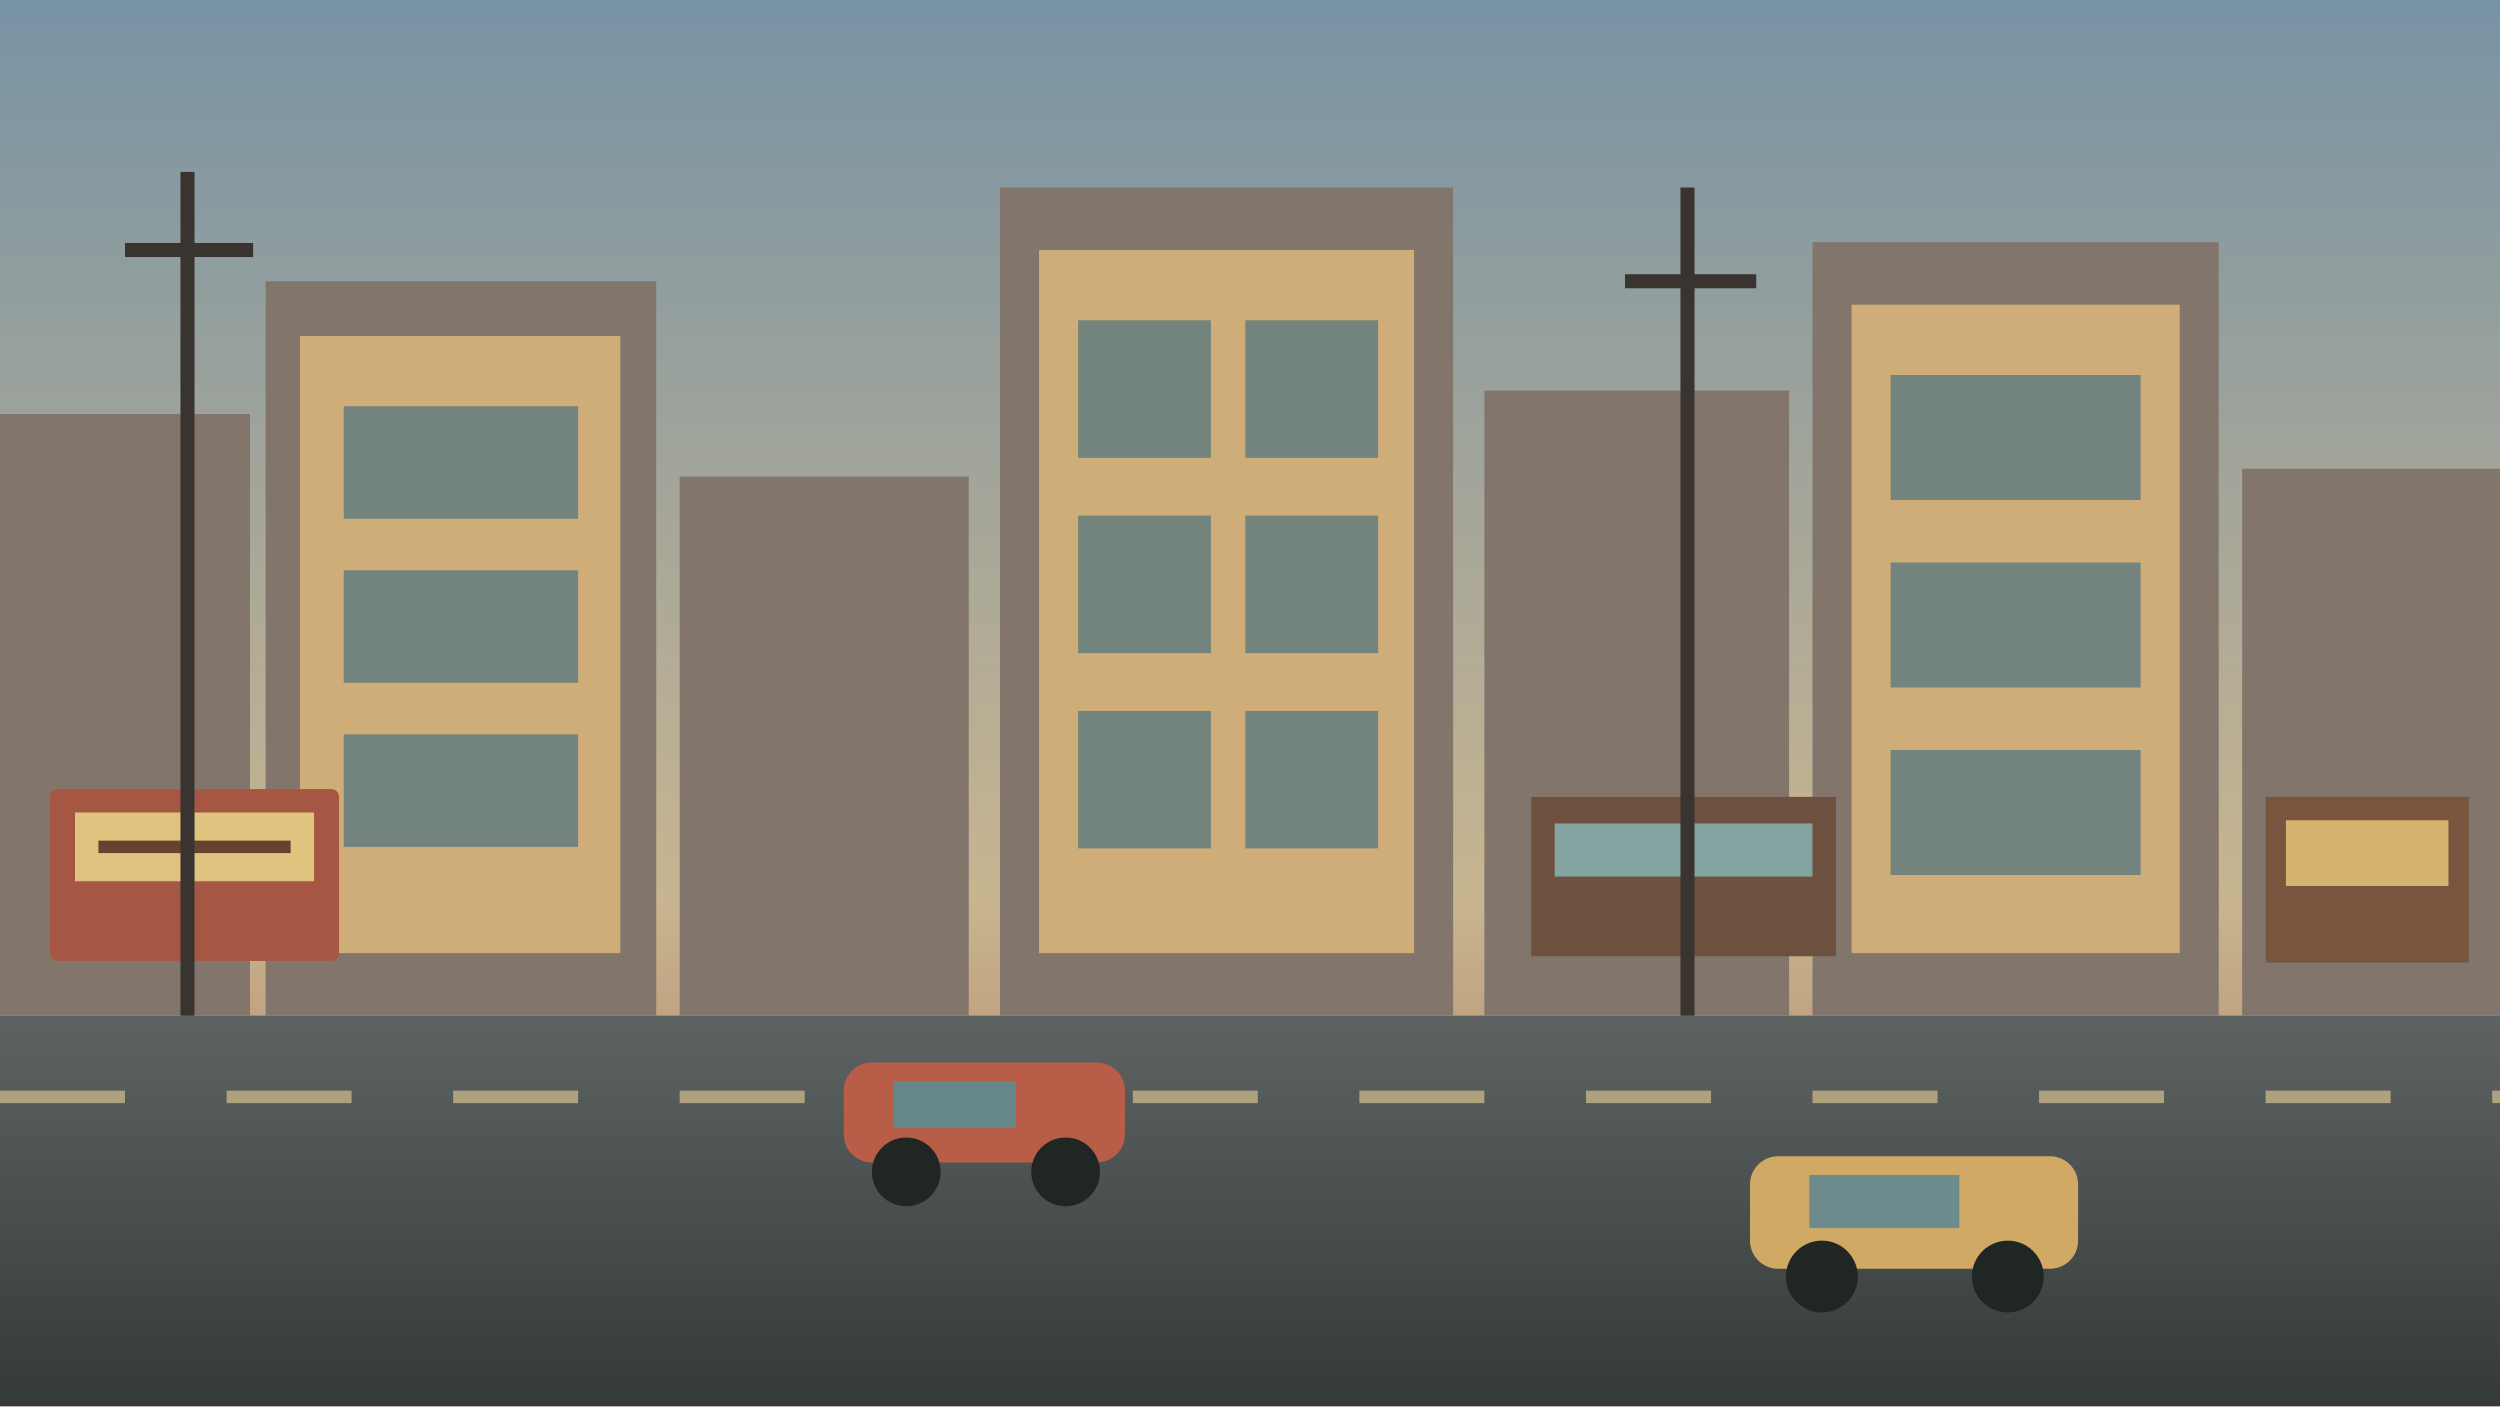
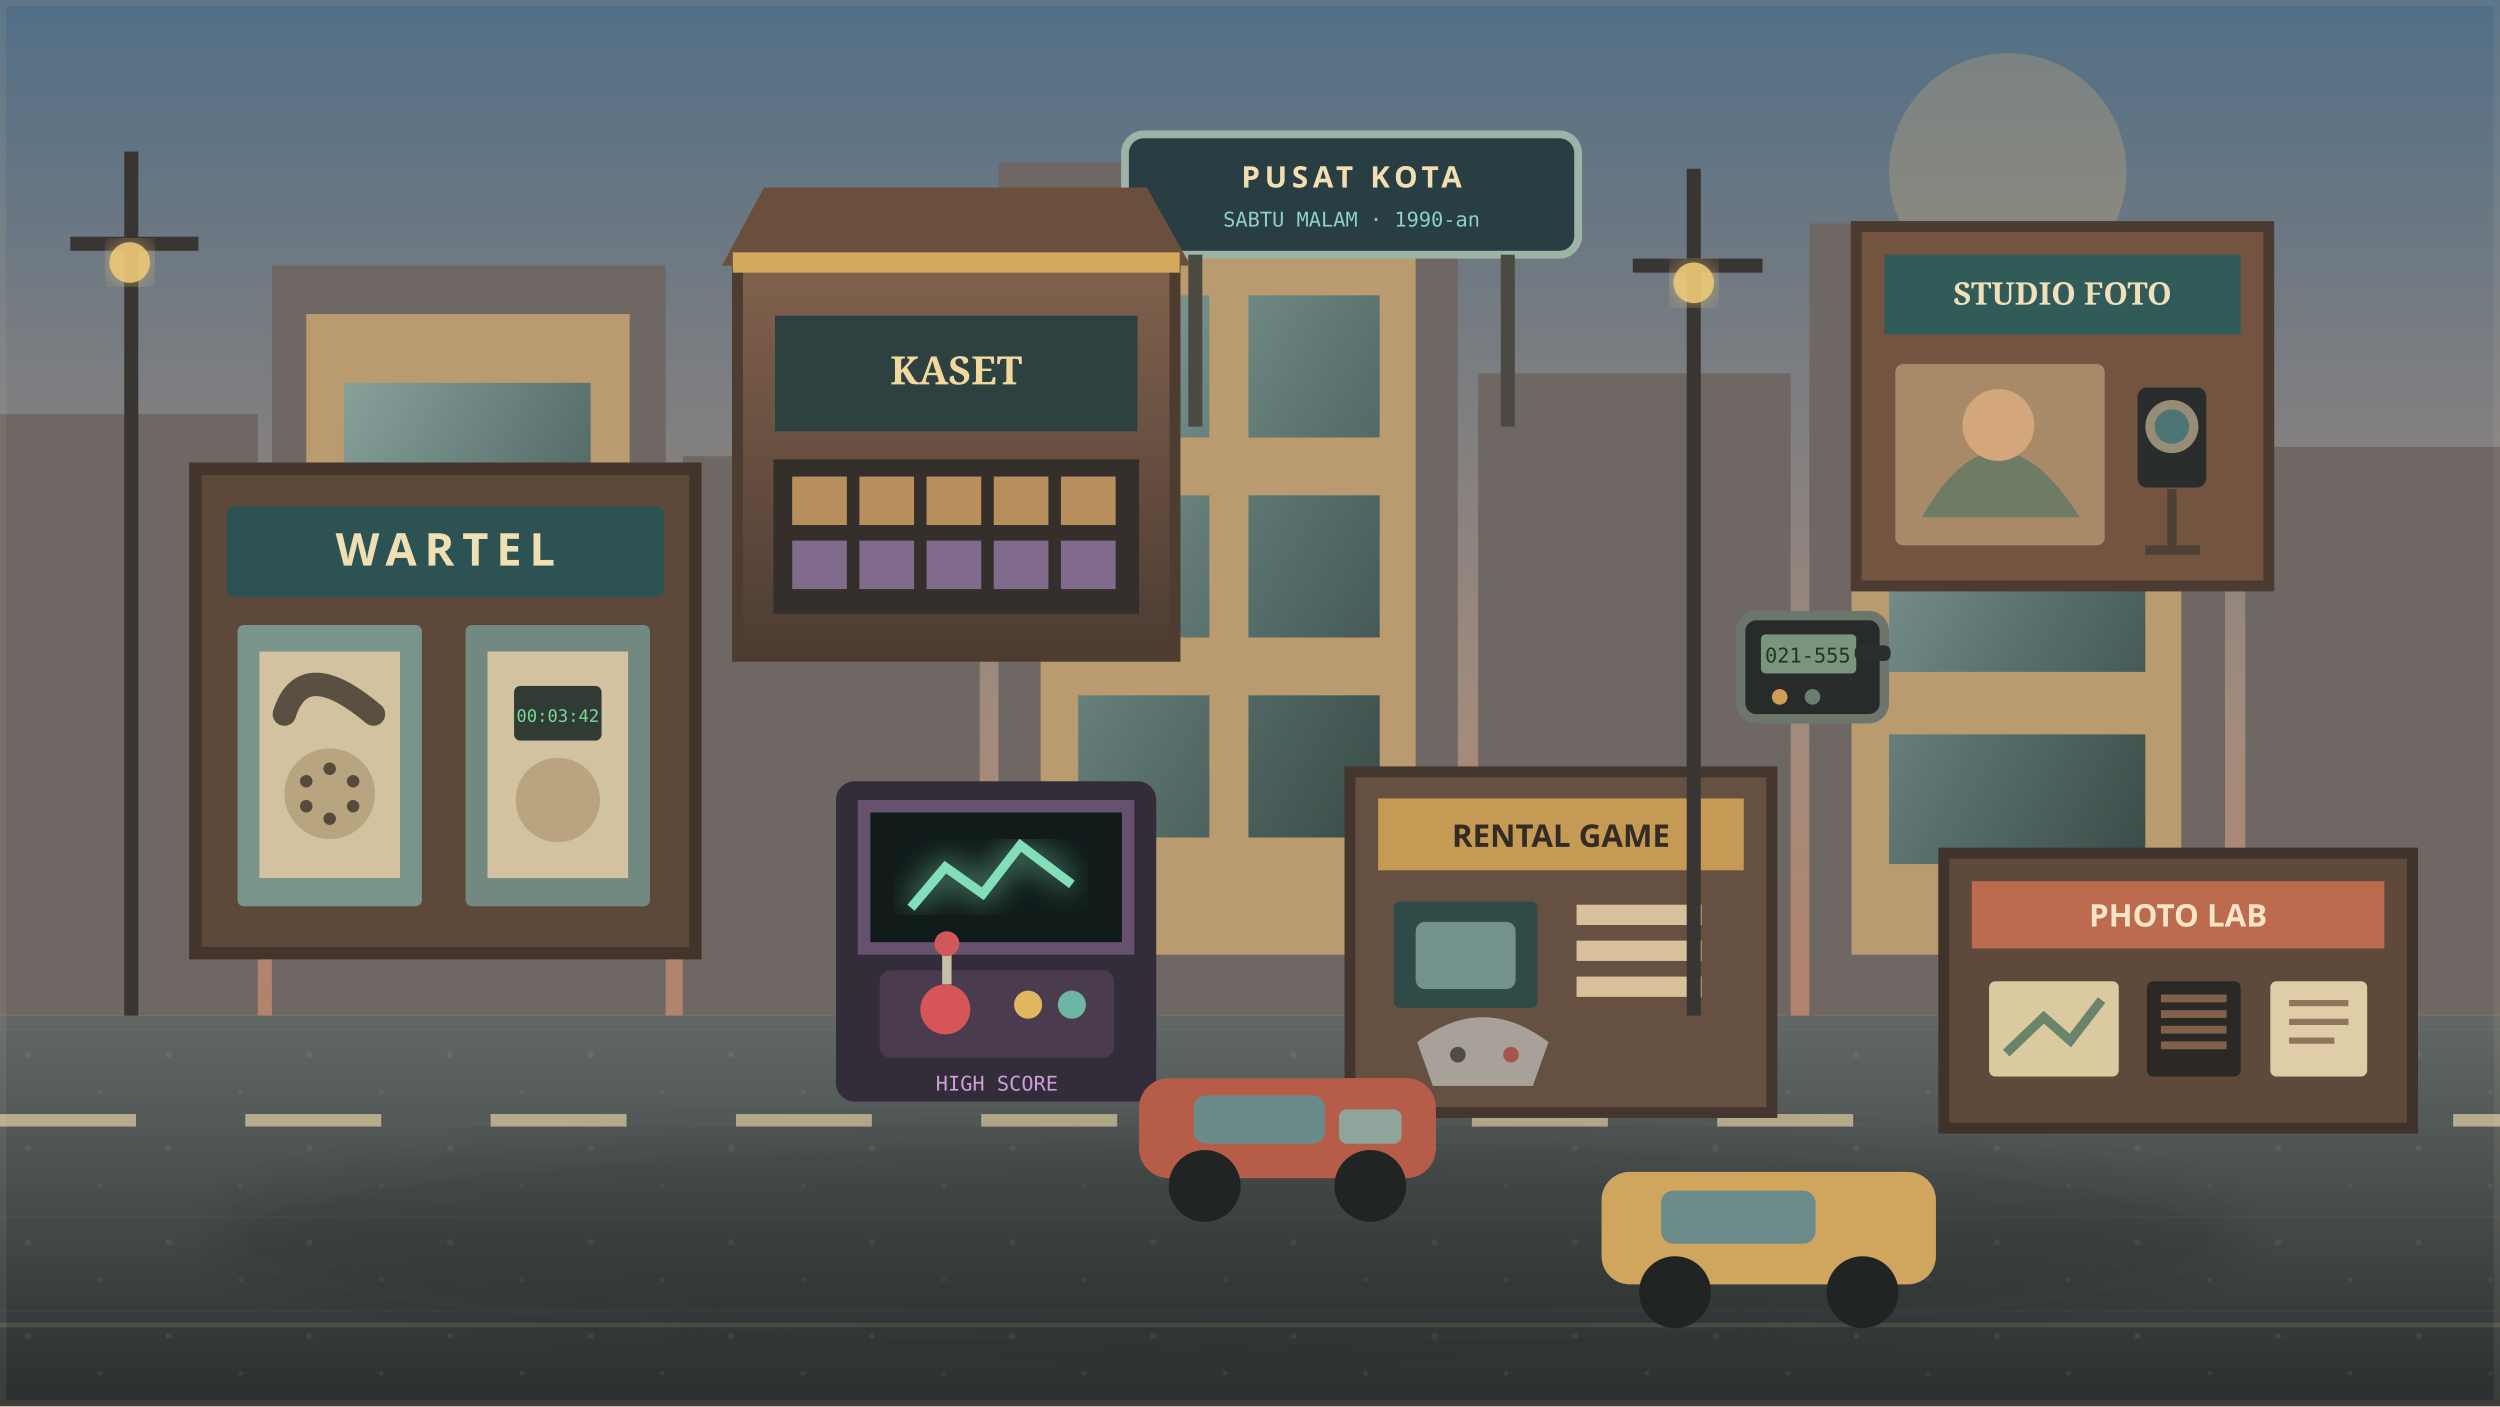
<svg xmlns="http://www.w3.org/2000/svg" viewBox="0 0 1600 900">
  <defs>
    <linearGradient id="sky" x1="0" y1="0" x2="0" y2="1">
-       <stop stop-color="#7893a5" />
-       <stop offset=".64" stop-color="#c8b590" />
-       <stop offset="1" stop-color="#a96d56" />
+       <stop stop-color="#526f86" />
+       <stop offset=".52" stop-color="#a38b7c" />
+       <stop offset="1" stop-color="#c77757" />
    </linearGradient>
    <linearGradient id="road" x1="0" y1="0" x2="0" y2="1">
-       <stop stop-color="#5d6263" />
-       <stop offset="1" stop-color="#353a39" />
+       <stop stop-color="#626866" />
+       <stop offset="1" stop-color="#292f2f" />
    </linearGradient>
+     <linearGradient id="glass" x1="0" y1="0" x2="1" y2="1">
+       <stop stop-color="#7fa2a2" />
+       <stop offset=".55" stop-color="#48696b" />
+       <stop offset="1" stop-color="#243f42" />
+     </linearGradient>
+     <linearGradient id="shop" x1="0" y1="0" x2="0" y2="1">
+       <stop stop-color="#80614c" />
+       <stop offset="1" stop-color="#4d3c33" />
+     </linearGradient>
+     <filter id="glow">
+       <feGaussianBlur stdDeviation="10" result="b" />
+       <feMerge>
+         <feMergeNode in="b" />
+         <feMergeNode in="SourceGraphic" />
+       </feMerge>
+     </filter>
+     <filter id="shadow">
+       <feGaussianBlur stdDeviation="15" />
+     </filter>
+     <pattern id="roadgrain" width="90" height="60" patternUnits="userSpaceOnUse">
+       <path d="M0 59h90" stroke="#d6c29c" stroke-opacity=".05" />
+       <circle cx="18" cy="15" r="2" fill="#eee0c4" opacity=".08" />
+       <circle cx="64" cy="39" r="1.5" fill="#eee0c4" opacity=".07" />
+     </pattern>
  </defs>
  <rect width="1600" height="900" fill="url(#sky)" />
+   <circle cx="1285" cy="110" r="76" fill="#f1c077" opacity=".23" />
+   <g fill="#6e6763">
+     <rect x="0" y="265" width="165" height="385" />
+     <rect x="174" y="170" width="252" height="480" />
+     <rect x="437" y="292" width="190" height="358" />
+     <rect x="639" y="104" width="294" height="546" />
+     <rect x="946" y="239" width="200" height="411" />
+     <rect x="1158" y="143" width="266" height="507" />
+     <rect x="1437" y="286" width="163" height="364" />
+   </g>
+   <g fill="#ba9b70">
+     <rect x="196" y="201" width="207" height="410" />
+     <rect x="666" y="141" width="240" height="470" />
+     <rect x="1185" y="181" width="211" height="430" />
+   </g>
+   <g fill="url(#glass)" opacity=".86">
+     <path d="M220 245h158v75H220zM220 352h158v75H220zM220 459h158v75H220z" />
+     <path d="M690 189h84v91h-84zM799 189h84v91h-84zM690 317h84v91h-84zM799 317h84v91h-84zM690 445h84v91h-84zM799 445h84v91h-84z" />
+     <path d="M1209 224h164v83h-164zM1209 347h164v83h-164zM1209 470h164v83h-164z" />
+   </g>
  <rect y="650" width="1600" height="250" fill="url(#road)" />
-   <g fill="#82766c">
-     <rect x="0" y="265" width="160" height="385" />
-     <rect x="170" y="180" width="250" height="470" />
-     <rect x="435" y="305" width="185" height="345" />
-     <rect x="640" y="120" width="290" height="530" />
-     <rect x="950" y="250" width="195" height="400" />
-     <rect x="1160" y="155" width="260" height="495" />
-     <rect x="1435" y="300" width="165" height="350" />
+   <rect y="650" width="1600" height="250" fill="url(#roadgrain)" />
+   <path d="M0 717h1600" stroke="#ead7a8" stroke-width="8" stroke-dasharray="87 70" opacity=".66" />
+   <path d="M0 848h1600" stroke="#c9b58b" stroke-opacity=".16" stroke-width="3" />
+   <ellipse cx="785" cy="792" rx="650" ry="68" fill="#090c0c" opacity=".15" filter="url(#shadow)" />
+   <g transform="translate(720 86)">
+     <rect x="0" y="0" width="290" height="77" rx="12" fill="#283e42" stroke="#9db3a6" stroke-width="5" />
+     <text x="145" y="34" text-anchor="middle" fill="#f2deb1" font-size="19" font-family="sans-serif" font-weight="700" letter-spacing="3">PUSAT KOTA</text>
+     <text x="145" y="59" text-anchor="middle" fill="#8fd1c5" font-size="13" font-family="monospace">SABTU MALAM · 1990-an</text>
+     <path d="M45 77v110M245 77v110" stroke="#4a4a43" stroke-width="9" />
  </g>
-   <g fill="#cfad79">
-     <rect x="192" y="215" width="205" height="395" />
-     <rect x="665" y="160" width="240" height="450" />
-     <rect x="1185" y="195" width="210" height="415" />
+   <g transform="translate(472 170)">
+     <rect width="280" height="250" fill="url(#shop)" stroke="#4e3c31" stroke-width="7" />
+     <path d="M-10 0h300l-28-50H17Z" fill="#6b4f3d" />
+     <path d="M-3-2h286" stroke="#d4a95d" stroke-width="13" />
+     <rect x="24" y="32" width="232" height="74" fill="#2d4140" />
+     <text x="140" y="76" text-anchor="middle" fill="#f1d89f" font-size="25" font-family="Georgia" font-weight="700">KASET</text>
+     <g transform="translate(23 124)">
+       <rect width="234" height="99" fill="#342f2b" />
+       <g fill="#b78e5c">
+         <rect x="12" y="11" width="35" height="31" />
+         <rect x="55" y="11" width="35" height="31" />
+         <rect x="98" y="11" width="35" height="31" />
+         <rect x="141" y="11" width="35" height="31" />
+         <rect x="184" y="11" width="35" height="31" />
+       </g>
+       <g fill="#806b8d">
+         <rect x="12" y="52" width="35" height="31" />
+         <rect x="55" y="52" width="35" height="31" />
+         <rect x="98" y="52" width="35" height="31" />
+         <rect x="141" y="52" width="35" height="31" />
+         <rect x="184" y="52" width="35" height="31" />
+       </g>
+     </g>
  </g>
-   <g fill="#617d7e" opacity=".85">
-     <path d="M220 260h150v72H220zM220 365h150v72H220zM220 470h150v72H220z" />
-     <path d="M690 205h85v88h-85zM797 205h85v88h-85zM690 330h85v88h-85zM797 330h85v88h-85zM690 455h85v88h-85zM797 455h85v88h-85z" />
-     <path d="M1210 240h160v80h-160zM1210 360h160v80h-160zM1210 480h160v80h-160z" />
+   <g transform="translate(125 300)">
+     <rect width="320" height="310" fill="#5d493a" stroke="#43352c" stroke-width="8" />
+     <rect x="20" y="24" width="280" height="58" rx="5" fill="#2d5253" />
+     <text x="160" y="62" text-anchor="middle" fill="#f0dfb3" font-size="29" font-family="sans-serif" font-weight="800" letter-spacing="5">WARTEL</text>
+     <g transform="translate(27 100)">
+       <rect width="118" height="180" rx="4" fill="#78948b" />
+       <rect x="14" y="17" width="90" height="145" fill="#d2c29f" />
+       <path d="M30 57q12-38 57 0" fill="none" stroke="#5a5042" stroke-width="15" stroke-linecap="round" />
+       <circle cx="59" cy="108" r="29" fill="#b8a47f" />
+       <g fill="#564a3d">
+         <circle cx="59" cy="92" r="4" />
+         <circle cx="74" cy="100" r="4" />
+         <circle cx="74" cy="116" r="4" />
+         <circle cx="59" cy="124" r="4" />
+         <circle cx="44" cy="116" r="4" />
+         <circle cx="44" cy="100" r="4" />
+       </g>
+     </g>
+     <g transform="translate(173 100)">
+       <rect width="118" height="180" rx="4" fill="#718980" />
+       <rect x="14" y="17" width="90" height="145" fill="#d2c29f" />
+       <rect x="31" y="39" width="56" height="35" rx="4" fill="#303b36" />
+       <text x="59" y="62" text-anchor="middle" fill="#78db9a" font-size="11" font-family="monospace">00:03:42</text>
+       <circle cx="59" cy="112" r="27" fill="#b9a47f" />
+     </g>
  </g>
-   <rect x="32" y="505" width="185" height="110" rx="5" fill="#a55744" />
-   <rect x="48" y="520" width="153" height="44" fill="#dfc37f" />
-   <path d="M63 542h123" stroke="#654331" stroke-width="8" />
-   <rect x="980" y="510" width="195" height="102" fill="#6d513e" />
-   <rect x="995" y="527" width="165" height="34" fill="#83a4a0" />
-   <rect x="1450" y="510" width="130" height="106" fill="#79553f" />
-   <rect x="1463" y="525" width="104" height="42" fill="#d5b46f" />
-   <path d="M0 702h1600" stroke="#d4c18c" stroke-width="8" stroke-dasharray="80 65" opacity=".7" />
-   <g transform="translate(540 680)">
-     <rect width="180" height="64" rx="18" fill="#b85e48" />
-     <circle cx="40" cy="70" r="22" fill="#202624" />
-     <circle cx="142" cy="70" r="22" fill="#202624" />
-     <rect x="32" y="12" width="78" height="30" fill="#66888a" />
+   <g transform="translate(535 500)">
+     <rect x="0" y="0" width="205" height="205" rx="12" fill="#322d38" />
+     <path d="M18 16h169v91H18z" fill="#101b1a" stroke="#66516e" stroke-width="8" />
+     <path d="M48 81 70 55 94 72 118 41 151 66" fill="none" stroke="#83dfba" stroke-width="6" filter="url(#glow)" />
+     <rect x="28" y="121" width="150" height="56" rx="7" fill="#4a3b4f" />
+     <circle cx="70" cy="146" r="16" fill="#d55558" />
+     <circle cx="123" cy="143" r="9" fill="#e0b75f" />
+     <circle cx="151" cy="143" r="9" fill="#6eb6a4" />
+     <path d="M71 130v-23" stroke="#c7c0a9" stroke-width="6" />
+     <circle cx="71" cy="104" r="8" fill="#d2575a" />
+     <text x="103" y="198" text-anchor="middle" fill="#cf9ddb" font-size="13" font-family="monospace">HIGH SCORE</text>
  </g>
-   <g transform="translate(1120 740)">
-     <rect width="210" height="72" rx="18" fill="#d0aa64" />
-     <circle cx="46" cy="77" r="23" fill="#202624" />
-     <circle cx="165" cy="77" r="23" fill="#202624" />
-     <rect x="38" y="12" width="96" height="34" fill="#6d8b8c" />
+   <g transform="translate(864 494)">
+     <rect width="270" height="218" fill="#665041" stroke="#44362e" stroke-width="7" />
+     <rect x="18" y="17" width="234" height="46" fill="#c49a55" />
+     <text x="135" y="48" text-anchor="middle" fill="#352b25" font-size="20" font-family="sans-serif" font-weight="800">RENTAL GAME</text>
+     <rect x="28" y="83" width="92" height="68" rx="4" fill="#304a47" />
+     <rect x="42" y="96" width="64" height="43" rx="6" fill="#72928b" />
+     <g fill="#d7c09a">
+       <rect x="145" y="85" width="80" height="13" />
+       <rect x="145" y="108" width="80" height="13" />
+       <rect x="145" y="131" width="80" height="13" />
+     </g>
+     <path d="M43 173q42-32 84 0l-10 28H53Z" fill="#a7a199" />
+     <circle cx="69" cy="181" r="5" fill="#4e4c49" />
+     <circle cx="103" cy="181" r="5" fill="#a9534e" />
  </g>
-   <g stroke="#3a3430" stroke-width="9">
-     <path d="M120 110v540M1080 120v530" />
-     <path d="M80 160h82M1040 180h84" />
+   <g transform="translate(1114 394)">
+     <rect width="92" height="66" rx="10" fill="#272c2b" stroke="#6c766c" stroke-width="6" />
+     <rect x="13" y="12" width="61" height="25" rx="3" fill="#79957c" />
+     <text x="43" y="30" text-anchor="middle" fill="#253228" font-size="13" font-family="monospace">021-555</text>
+     <rect x="73" y="19" width="23" height="10" rx="4" fill="#2b2f2e" />
+     <circle cx="25" cy="52" r="5" fill="#d19d57" />
+     <circle cx="46" cy="52" r="5" fill="#6c7f6e" />
  </g>
+   <g transform="translate(1188 145)">
+     <rect width="264" height="230" fill="#735441" stroke="#4c3b31" stroke-width="7" />
+     <rect x="18" y="18" width="228" height="51" fill="#315b59" />
+     <text x="132" y="50" text-anchor="middle" fill="#f0dfb8" font-size="20" font-family="Georgia" font-weight="700">STUDIO FOTO</text>
+     <rect x="25" y="88" width="134" height="116" rx="5" fill="#a98a68" />
+     <path d="M42 186q48-84 101 0" fill="#6e7c65" />
+     <circle cx="91" cy="127" r="23" fill="#d3a67c" />
+     <rect x="180" y="103" width="44" height="64" rx="6" fill="#292d2c" />
+     <circle cx="202" cy="128" r="14" fill="#4d7575" stroke="#978c75" stroke-width="6" />
+     <path d="M202 168v39M185 207h35" stroke="#4d4135" stroke-width="6" />
+   </g>
+   <g transform="translate(1244 546)">
+     <rect width="300" height="176" fill="#5e493b" stroke="#40332b" stroke-width="7" />
+     <rect x="18" y="18" width="264" height="43" fill="#bc6b4f" />
+     <text x="150" y="47" text-anchor="middle" fill="#f5e4c5" font-size="20" font-family="sans-serif" font-weight="800">PHOTO LAB</text>
+     <rect x="29" y="82" width="83" height="61" rx="4" fill="#dbc99f" />
+     <path d="M40 128 64 105 81 120 101 94" fill="none" stroke="#6a846b" stroke-width="6" />
+     <rect x="130" y="82" width="60" height="61" rx="4" fill="#2b2826" />
+     <path d="M139 93h42M139 103h42M139 113h42M139 123h42" stroke="#d89b6f" stroke-opacity=".5" stroke-width="5" />
+     <rect x="209" y="82" width="62" height="61" rx="4" fill="#dfcda8" />
+     <path d="M221 96h38M221 108h38M221 120h29" stroke="#8d765a" stroke-width="4" />
+   </g>
+   <g transform="translate(729 690)">
+     <rect width="190" height="64" rx="19" fill="#b65d49" />
+     <circle cx="42" cy="69" r="23" fill="#202524" />
+     <circle cx="148" cy="69" r="23" fill="#202524" />
+     <rect x="35" y="11" width="84" height="31" rx="8" fill="#6b8a8a" />
+     <rect x="128" y="20" width="40" height="22" rx="5" fill="#8fa59b" />
+   </g>
+   <g transform="translate(1025 750)">
+     <rect width="214" height="72" rx="18" fill="#d0a65f" />
+     <circle cx="47" cy="77" r="23" fill="#202524" />
+     <circle cx="167" cy="77" r="23" fill="#202524" />
+     <rect x="38" y="12" width="99" height="34" rx="8" fill="#6c8b8b" />
+   </g>
+   <g stroke="#393533" stroke-width="9">
+     <path d="M84 97v553M1084 108v542" />
+     <path d="M45 156h82M1045 170h83" />
+   </g>
+   <g fill="#f0cb77" opacity=".9">
+     <circle cx="83" cy="168" r="13" filter="url(#glow)" />
+     <circle cx="1084" cy="181" r="13" filter="url(#glow)" />
+   </g>
+   <rect width="1600" height="900" fill="none" stroke="#f5e0b9" stroke-opacity=".08" stroke-width="8" />
</svg>
